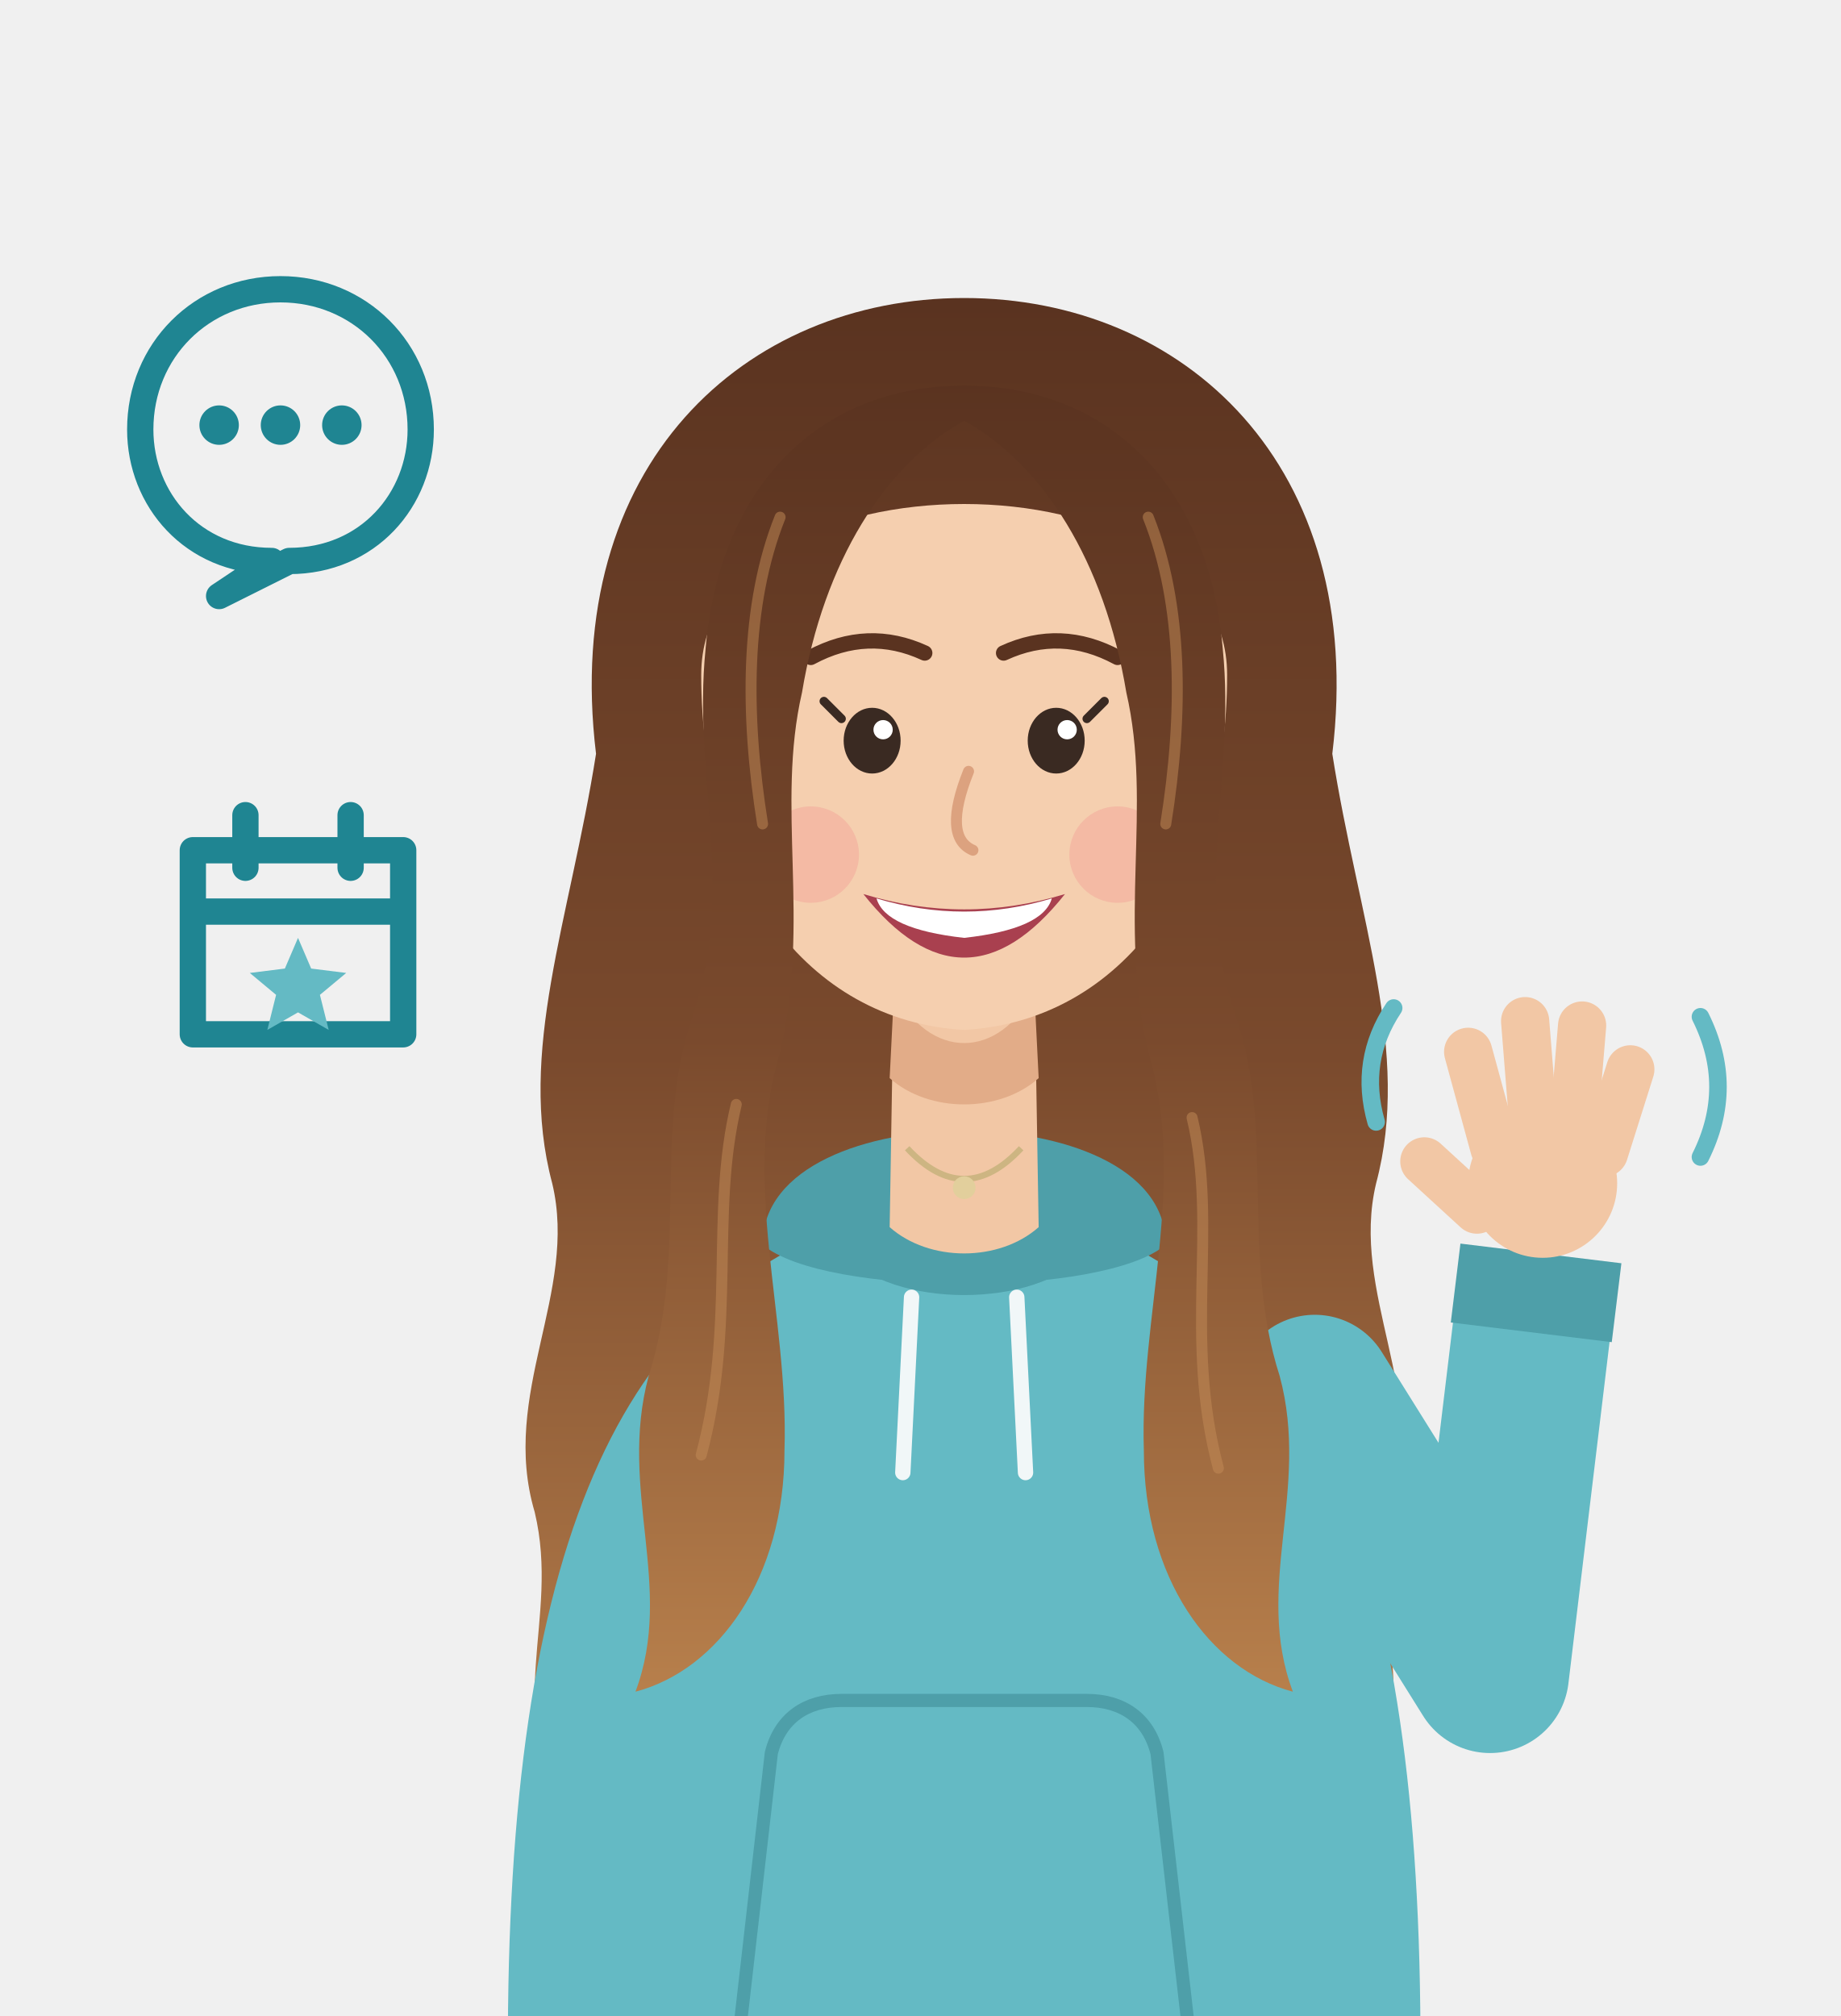
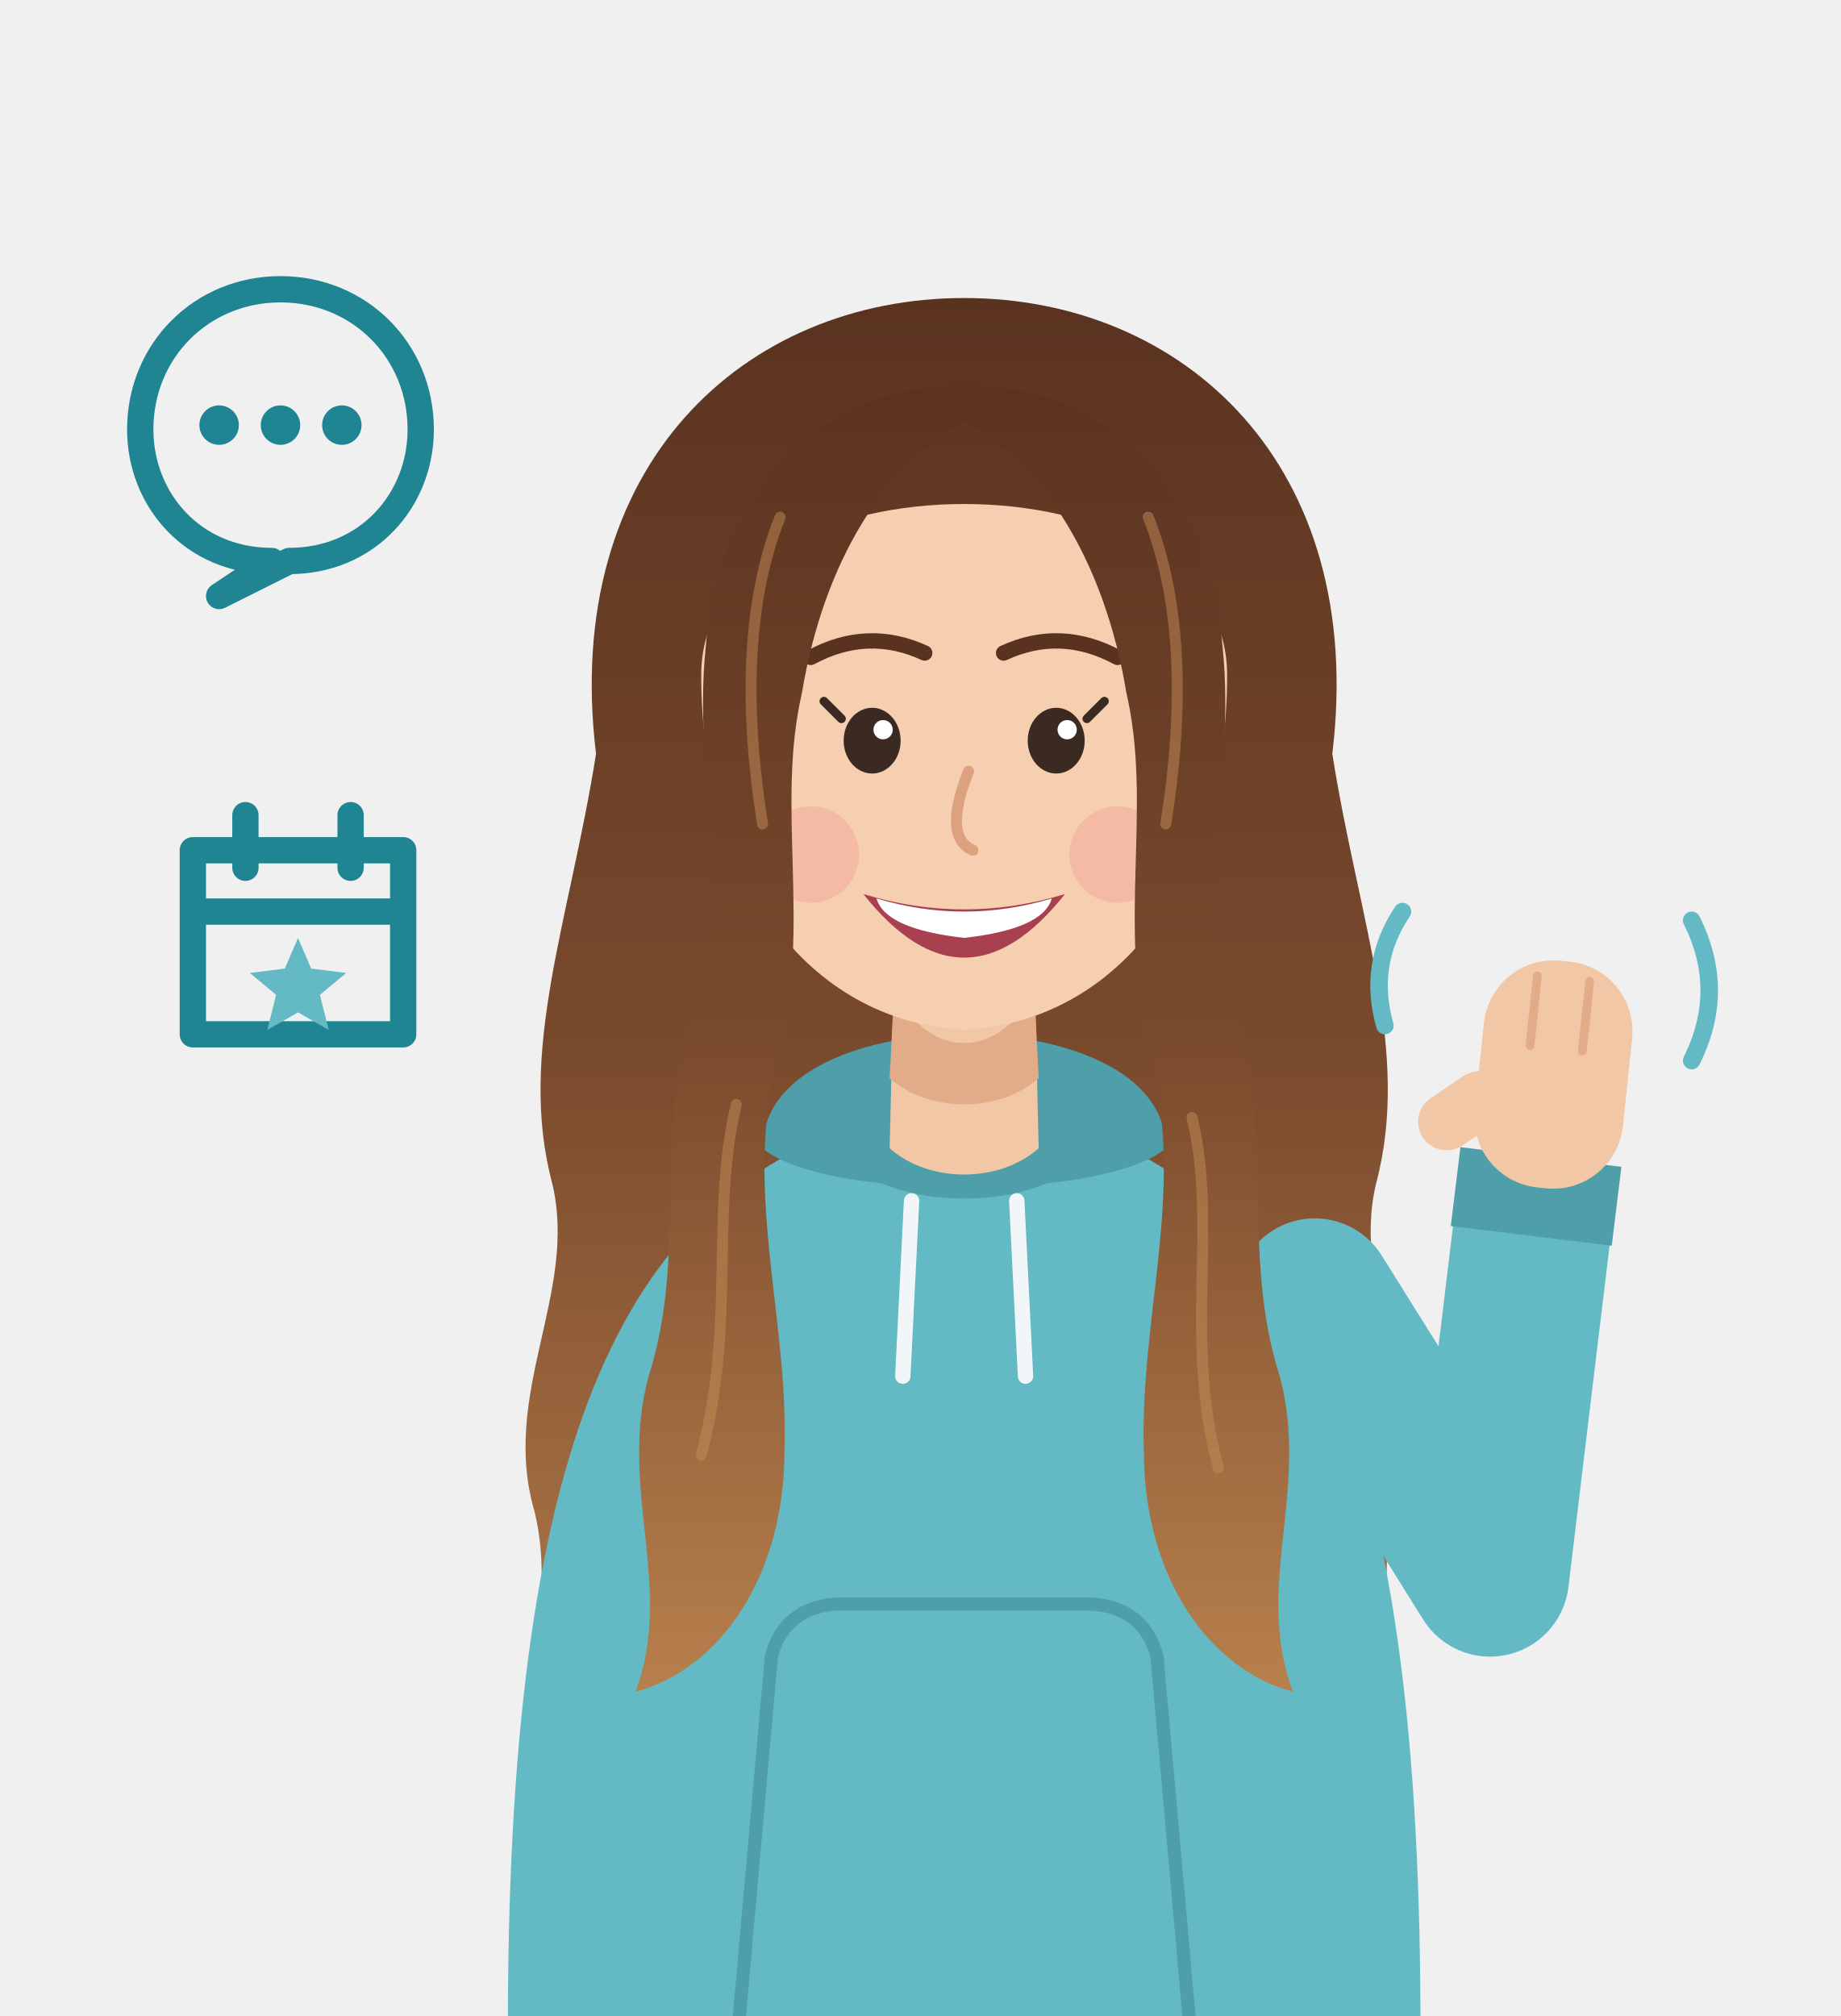
<svg xmlns="http://www.w3.org/2000/svg" viewBox="0 0 420 460">
  <defs>
    <linearGradient id="hair" x1="0" y1="0" x2="0" y2="1">
      <stop offset="0" stop-color="#5A3320" />
      <stop offset="0.5" stop-color="#7A4A2D" />
      <stop offset="1" stop-color="#B8804C" />
    </linearGradient>
  </defs>
  <g fill="none" stroke="#1F8592" stroke-width="6" stroke-linecap="round" stroke-linejoin="round">
    <path d="M62 128 C44 128 32 114 32 98 C32 80 46 66 64 66 C82 66 96 80 96 98 C96 114 84 128 66 128 L50 136 Z" />
    <path d="M44 194 H92 V236 H44 Z M44 208 H92 M56 186 V198 M80 186 V198" />
  </g>
  <g fill="#1F8592">
    <circle cx="50" cy="97" r="4.5" />
    <circle cx="64" cy="97" r="4.5" />
    <circle cx="78" cy="97" r="4.5" />
  </g>
  <path d="M68 214 L71 221 L79 222 L73 227 L75 235 L68 231 L61 235 L63 227 L57 222 L65 221 Z" fill="#64BAC4" />
  <path d="M136 172 C128 106 170 68 220 68 C270 68 312 106 304 172 C310 210 322 240 314 270 C308 295 326 318 318 345 C312 370 326 390 310 414 C292 404 282 382 278 358 L162 358 C158 382 148 404 130 414 C114 390 128 370 122 345 C114 318 132 295 126 270 C118 240 130 210 136 172 Z" fill="url(#hair)" />
-   <path d="M116 480 C114 360 138 300 192 280 L248 280 C302 300 326 360 324 480 Z" fill="#64BAC4" />
-   <path d="M174 284 C174 266 198 258 220 258 C242 258 266 266 266 284 C252 296 188 296 174 284 Z" fill="#4E9FA9" />
-   <path d="M204 220 L236 220 L237 280 C228 288 212 288 203 280 Z" fill="#F2C7A5" />
+   <g transform="translate(0 -22)">
+     <path d="M116 500 C114 360 138 300 192 280 L248 280 C302 300 326 360 324 500 Z" fill="#64BAC4" />
+     <path d="M174 284 C174 266 198 258 220 258 C242 258 266 266 266 284 C252 296 188 296 174 284 Z" fill="#4E9FA9" />
+   </g>
+   <path d="M204 220 L236 220 L237 262 C228 270 212 270 203 262 Z" fill="#F2C7A5" />
  <path d="M204 226 C212 242 228 242 236 226 L237 246 C228 254 212 254 203 246 Z" fill="#E2AC88" />
-   <path d="M207 262 Q220 276 233 262" fill="none" stroke="#CDB582" stroke-width="1.4" />
-   <circle cx="220" cy="271" r="2.6" fill="#E2CF9C" />
-   <path d="M194 284 C204 296 236 296 246 284" fill="none" stroke="#4E9FA9" stroke-width="5" stroke-linecap="round" />
-   <path d="M208 296 L206 336 M232 296 L234 336" stroke="#F1F7F8" stroke-width="3.5" stroke-linecap="round" />
-   <path d="M168 470 L176 400 C178 392 184 388 192 388 H248 C256 388 262 392 264 400 L272 470" fill="none" stroke="#4E9FA9" stroke-width="3" stroke-linecap="round" stroke-linejoin="round" />
-   <path d="M300 318 L340 382 L349.4 304" fill="none" stroke="#64BAC4" stroke-width="36" stroke-linecap="round" stroke-linejoin="round" />
-   <path d="M349.4 304 L351.6 286" stroke="#4E9FA9" stroke-width="37" stroke-linecap="butt" />
+   <g transform="translate(0 -22)">
+     <path d="M194 284 C204 296 236 296 246 284" fill="none" stroke="#4E9FA9" stroke-width="5" stroke-linecap="round" />
+     <path d="M208 296 L206 336 M232 296 L234 336" stroke="#F1F7F8" stroke-width="3.5" stroke-linecap="round" />
+     <path d="M168 490 L176 400 C178 392 184 388 192 388 H248 C256 388 262 392 264 400 L272 490" fill="none" stroke="#4E9FA9" stroke-width="3" stroke-linecap="round" stroke-linejoin="round" />
+     <path d="M300 318 L340 382 L349.4 304" fill="none" stroke="#64BAC4" stroke-width="36" stroke-linecap="round" stroke-linejoin="round" />
+     <path d="M349.4 304 L351.6 286" stroke="#4E9FA9" stroke-width="37" stroke-linecap="butt" />
+   </g>
  <path d="M160 154 C160 102 280 102 280 154 C280 200 256 233 220 235 C184 233 160 200 160 154 Z" fill="#F5CFAF" />
  <circle cx="185" cy="195" r="11" fill="#F08A8A" opacity="0.3" />
  <circle cx="255" cy="195" r="11" fill="#F08A8A" opacity="0.3" />
  <path d="M185 150 Q198 143 211 149 M229 149 Q242 143 255 150" fill="none" stroke="#5A3320" stroke-width="3.5" stroke-linecap="round" />
  <ellipse cx="199" cy="169" rx="6.5" ry="7.5" fill="#3A2A22" />
  <ellipse cx="241" cy="169" rx="6.5" ry="7.5" fill="#3A2A22" />
  <circle cx="201.5" cy="166.5" r="2.2" fill="#FFFFFF" />
  <circle cx="243.5" cy="166.5" r="2.2" fill="#FFFFFF" />
  <path d="M190 178 Q199 183 208 178 M232 178 Q241 183 250 178" fill="none" stroke="#F5CFAF" stroke-width="4" stroke-linecap="round" />
  <path d="M192 164 L188 160 M248 164 L252 160" stroke="#3A2A22" stroke-width="2" stroke-linecap="round" />
  <path d="M221 176 Q215 191 222 194" fill="none" stroke="#DCA27F" stroke-width="2.5" stroke-linecap="round" />
  <path d="M197 204 Q220 233 243 204 Q220 211 197 204 Z" fill="#A9404F" />
  <path d="M200 205 Q220 211 240 205 Q238 212 220 214 Q202 212 200 205 Z" fill="#FFFFFF" />
  <path d="M220 88 C186 88 164 112 161 148 C158 178 168 202 158 232 C149 258 157 286 148 314 C141 340 154 362 145 386 C164 381 179 360 179 331 C180 300 169 270 178 240 C185 210 177 184 183 158 C188 128 202 106 220 96 Z" fill="url(#hair)" />
  <path d="M220 88 C254 88 276 112 279 148 C282 178 272 202 282 232 C291 258 283 286 292 314 C299 340 286 362 295 386 C276 381 261 360 261 331 C260 300 271 270 262 240 C255 210 263 184 257 158 C252 128 238 106 220 96 Z" fill="url(#hair)" />
  <g fill="none" stroke="#C48C57" stroke-width="2.5" stroke-linecap="round" opacity="0.5">
    <path d="M178 118 C170 138 170 163 174 188" />
    <path d="M168 252 C162 277 168 302 160 332" />
    <path d="M262 118 C270 138 270 163 266 188" />
    <path d="M272 255 C278 280 270 305 278 335" />
  </g>
-   <g stroke="#F2C7A5" stroke-width="11" stroke-linecap="round">
-     <path d="M341 262 L335 240" />
-     <path d="M350 258 L348 233" />
-     <path d="M359 258 L361 234" />
-     <path d="M366 263 L372 244" />
-     <path d="M337 276 L325 265" />
+   <g transform="translate(0 -9) rotate(6 352 268)">
+     <rect x="336" y="228" width="34" height="52" rx="16" fill="#F2C7A5" />
+     <rect x="322" y="258" width="22" height="13" rx="6.5" transform="rotate(-40 333 264)" fill="#F2C7A5" />
+     <path d="M347 232 V248 M359 232 V248" stroke="#E2AC88" stroke-width="2" stroke-linecap="round" />
  </g>
-   <ellipse cx="352" cy="270" rx="17" ry="17" fill="#F2C7A5" />
-   <g fill="none" stroke="#64BAC4" stroke-width="4" stroke-linecap="round">
-     <path d="M388 232 Q396 248 388 264" />
-     <path d="M318 230 Q310 242 314 256" />
+   <g fill="none" stroke="#64BAC4" stroke-width="4" stroke-linecap="round" transform="translate(0 -22)">
+     <path d="M386 232 Q394 248 386 264" />
+     <path d="M320 230 Q312 242 316 256" />
  </g>
</svg>
